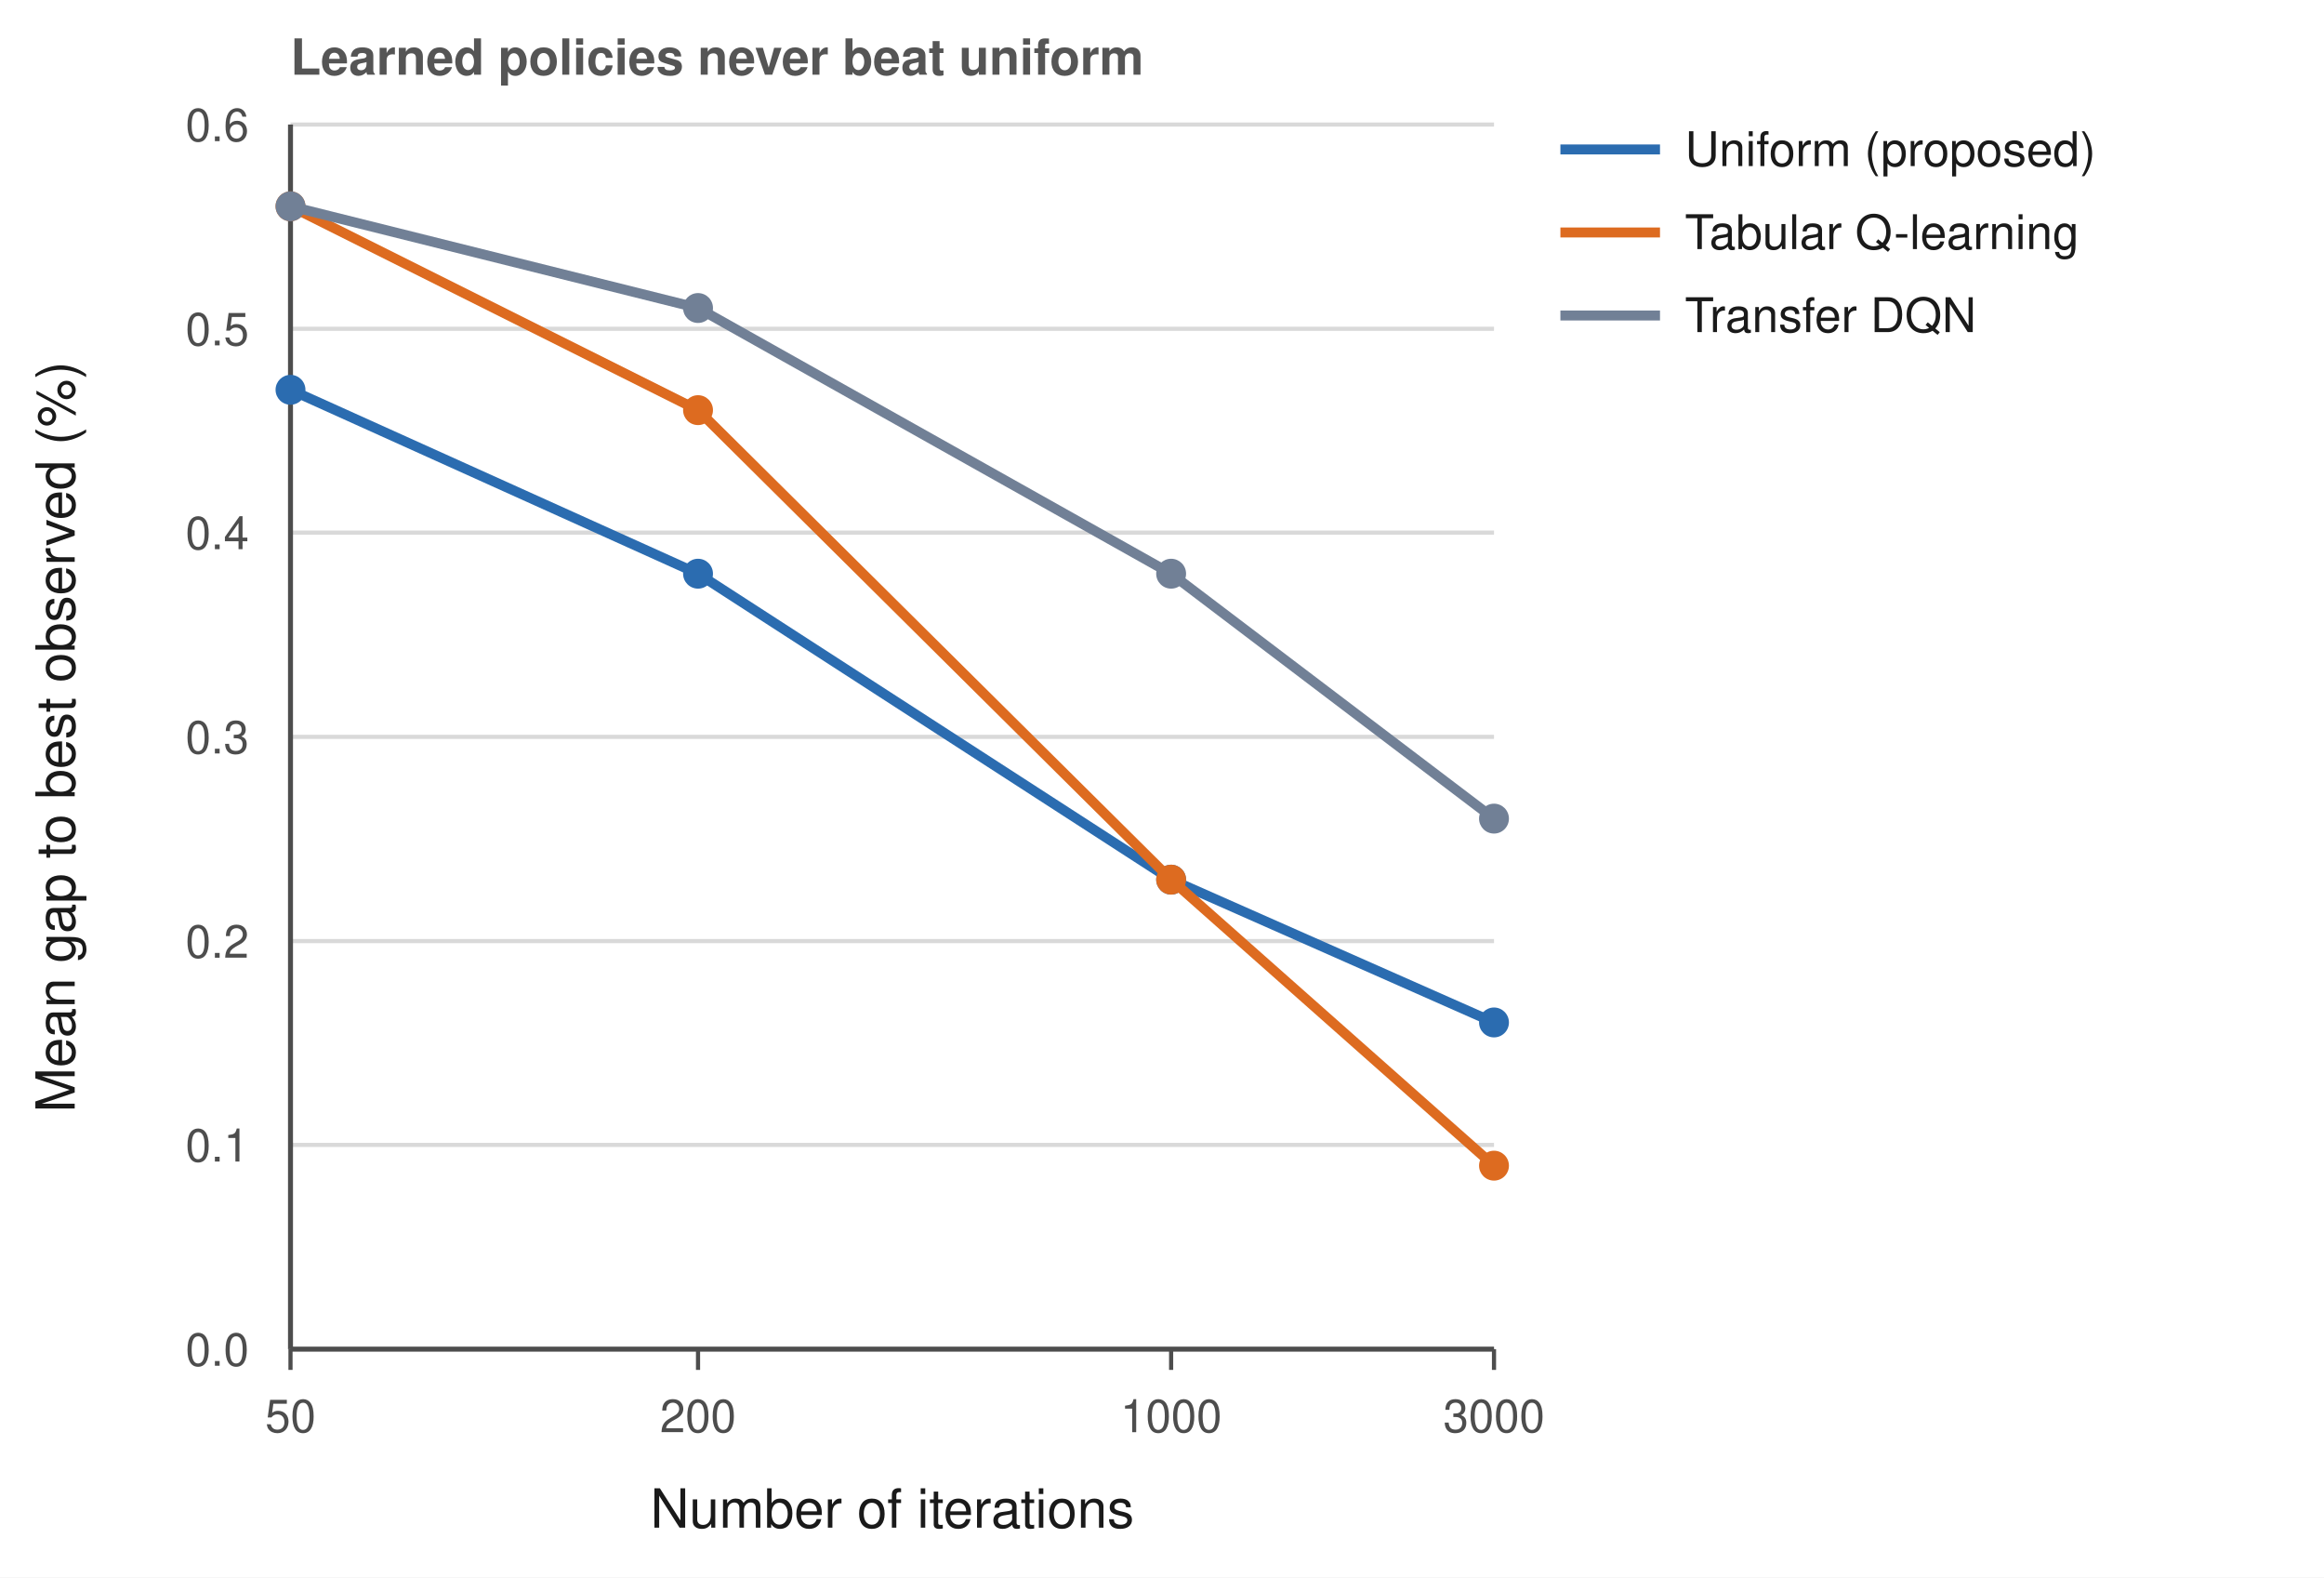
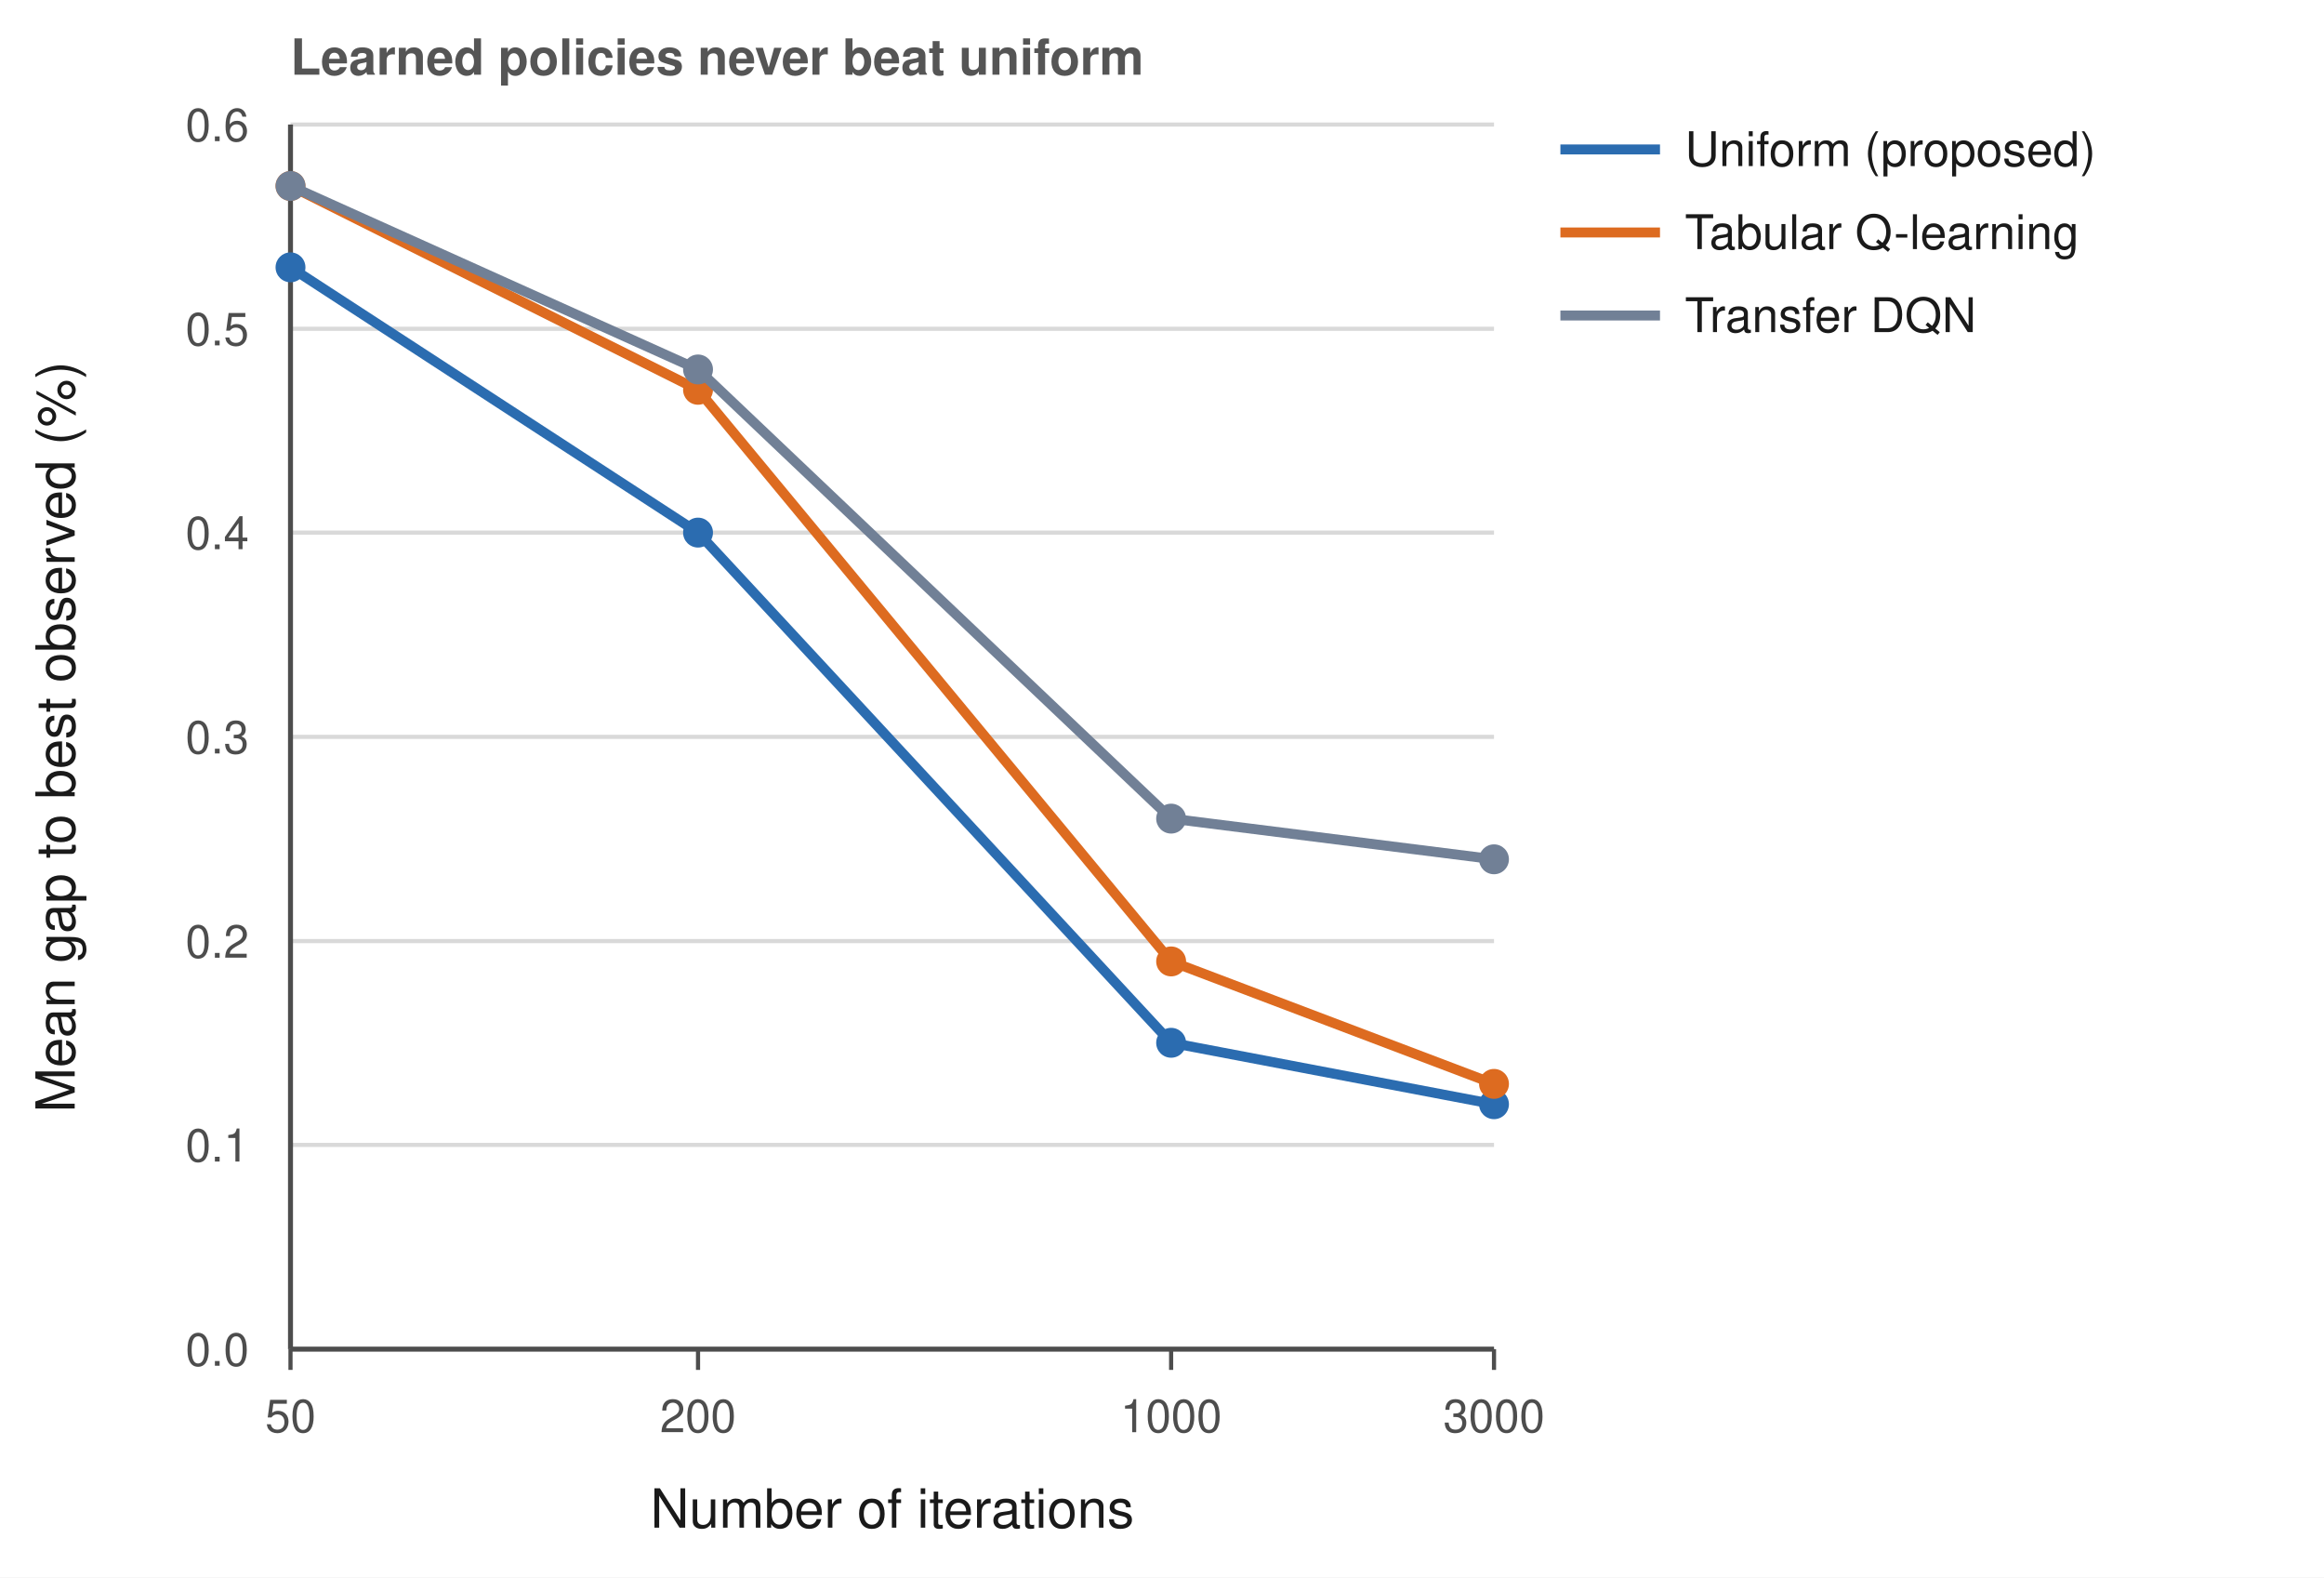
<svg xmlns="http://www.w3.org/2000/svg" width="560" height="380" viewBox="0 0 560 380" font-family="Helvetica, Arial, sans-serif">
  <rect width="560" height="380" fill="white" />
  <line x1="70.0" y1="325.0" x2="360.0" y2="325.0" stroke="#d9d9d9" stroke-width="1" />
  <text x="60.0" y="329.0" font-size="11" text-anchor="end" fill="#4d4d4d" font-weight="normal">0.0</text>
  <line x1="70.0" y1="275.8" x2="360.0" y2="275.8" stroke="#d9d9d9" stroke-width="1" />
  <text x="60.0" y="279.8" font-size="11" text-anchor="end" fill="#4d4d4d" font-weight="normal">0.1</text>
  <line x1="70.0" y1="226.7" x2="360.0" y2="226.7" stroke="#d9d9d9" stroke-width="1" />
  <text x="60.0" y="230.7" font-size="11" text-anchor="end" fill="#4d4d4d" font-weight="normal">0.2</text>
  <line x1="70.0" y1="177.5" x2="360.0" y2="177.5" stroke="#d9d9d9" stroke-width="1" />
  <text x="60.0" y="181.5" font-size="11" text-anchor="end" fill="#4d4d4d" font-weight="normal">0.3</text>
  <line x1="70.0" y1="128.3" x2="360.0" y2="128.3" stroke="#d9d9d9" stroke-width="1" />
  <text x="60.0" y="132.3" font-size="11" text-anchor="end" fill="#4d4d4d" font-weight="normal">0.4</text>
  <line x1="70.0" y1="79.2" x2="360.0" y2="79.2" stroke="#d9d9d9" stroke-width="1" />
  <text x="60.0" y="83.2" font-size="11" text-anchor="end" fill="#4d4d4d" font-weight="normal">0.5</text>
  <line x1="70.0" y1="30.0" x2="360.0" y2="30.0" stroke="#d9d9d9" stroke-width="1" />
  <text x="60.0" y="34.0" font-size="11" text-anchor="end" fill="#4d4d4d" font-weight="normal">0.6</text>
  <line x1="70.0" y1="325.0" x2="70.0" y2="330.0" stroke="#4d4d4d" stroke-width="1" />
  <text x="70.0" y="345.0" font-size="11" text-anchor="middle" fill="#4d4d4d" font-weight="normal">50</text>
  <line x1="168.2" y1="325.0" x2="168.2" y2="330.0" stroke="#4d4d4d" stroke-width="1" />
  <text x="168.2" y="345.0" font-size="11" text-anchor="middle" fill="#4d4d4d" font-weight="normal">200</text>
  <line x1="282.2" y1="325.0" x2="282.2" y2="330.0" stroke="#4d4d4d" stroke-width="1" />
  <text x="282.2" y="345.0" font-size="11" text-anchor="middle" fill="#4d4d4d" font-weight="normal">1000</text>
  <line x1="360.0" y1="325.0" x2="360.0" y2="330.0" stroke="#4d4d4d" stroke-width="1" />
  <text x="360.0" y="345.0" font-size="11" text-anchor="middle" fill="#4d4d4d" font-weight="normal">3000</text>
  <line x1="70.0" y1="30.0" x2="70.0" y2="325.0" stroke="#4d4d4d" stroke-width="1.2" />
  <line x1="70.0" y1="325.0" x2="360.0" y2="325.0" stroke="#4d4d4d" stroke-width="1.2" />
  <text x="215.0" y="368.0" font-size="13" text-anchor="middle" fill="#1a1a1a" font-weight="normal">Number of iterations</text>
  <text x="18.0" y="177.5" font-size="13" text-anchor="middle" fill="#1a1a1a" font-weight="normal" transform="rotate(-90 18 177.5)">Mean gap to best observed (%)</text>
-   <polyline points="70.0,93.9 168.2,138.2 282.2,211.9 360.0,246.3" fill="none" stroke="#2b6cb0" stroke-width="2.4" />
-   <circle cx="70.0" cy="93.9" r="3.6" fill="#2b6cb0" />
-   <circle cx="168.2" cy="138.2" r="3.6" fill="#2b6cb0" />
-   <circle cx="282.2" cy="211.9" r="3.6" fill="#2b6cb0" />
-   <circle cx="360.0" cy="246.3" r="3.6" fill="#2b6cb0" />
+   <polyline points="70.0,64.4 168.2,128.3 282.2,251.2 360.0,266.0" fill="none" stroke="#2b6cb0" stroke-width="2.4" />
+   <circle cx="70.0" cy="64.4" r="3.6" fill="#2b6cb0" />
+   <circle cx="168.2" cy="128.3" r="3.6" fill="#2b6cb0" />
+   <circle cx="282.2" cy="251.2" r="3.6" fill="#2b6cb0" />
+   <circle cx="360.0" cy="266.0" r="3.6" fill="#2b6cb0" />
  <line x1="376.0" y1="36.0" x2="400.0" y2="36.0" stroke="#2b6cb0" stroke-width="2.4" />
  <text x="406.0" y="40.0" font-size="11.5" text-anchor="start" fill="#1a1a1a" font-weight="normal">Uniform (proposed)</text>
-   <polyline points="70.0,49.7 168.2,98.8 282.2,211.9 360.0,280.8" fill="none" stroke="#dd6b20" stroke-width="2.4" />
-   <circle cx="70.0" cy="49.7" r="3.6" fill="#dd6b20" />
-   <circle cx="168.2" cy="98.8" r="3.6" fill="#dd6b20" />
-   <circle cx="282.2" cy="211.9" r="3.6" fill="#dd6b20" />
-   <circle cx="360.0" cy="280.8" r="3.6" fill="#dd6b20" />
+   <polyline points="70.0,44.8 168.2,93.9 282.2,231.6 360.0,261.1" fill="none" stroke="#dd6b20" stroke-width="2.4" />
+   <circle cx="70.0" cy="44.8" r="3.6" fill="#dd6b20" />
+   <circle cx="168.2" cy="93.9" r="3.6" fill="#dd6b20" />
+   <circle cx="282.2" cy="231.6" r="3.6" fill="#dd6b20" />
+   <circle cx="360.0" cy="261.1" r="3.6" fill="#dd6b20" />
  <line x1="376.0" y1="56.0" x2="400.0" y2="56.0" stroke="#dd6b20" stroke-width="2.4" />
  <text x="406.0" y="60.0" font-size="11.5" text-anchor="start" fill="#1a1a1a" font-weight="normal">Tabular Q-learning</text>
-   <polyline points="70.0,49.7 168.2,74.2 282.2,138.2 360.0,197.2" fill="none" stroke="#718096" stroke-width="2.4" />
-   <circle cx="70.0" cy="49.7" r="3.6" fill="#718096" />
-   <circle cx="168.2" cy="74.2" r="3.6" fill="#718096" />
-   <circle cx="282.2" cy="138.2" r="3.6" fill="#718096" />
-   <circle cx="360.0" cy="197.2" r="3.6" fill="#718096" />
+   <polyline points="70.0,44.8 168.2,89.0 282.2,197.2 360.0,207.0" fill="none" stroke="#718096" stroke-width="2.4" />
+   <circle cx="70.0" cy="44.8" r="3.6" fill="#718096" />
+   <circle cx="168.2" cy="89.0" r="3.6" fill="#718096" />
+   <circle cx="282.2" cy="197.2" r="3.6" fill="#718096" />
+   <circle cx="360.0" cy="207.0" r="3.6" fill="#718096" />
  <line x1="376.0" y1="76.0" x2="400.0" y2="76.0" stroke="#718096" stroke-width="2.4" />
  <text x="406.0" y="80.0" font-size="11.5" text-anchor="start" fill="#1a1a1a" font-weight="normal">Transfer DQN</text>
  <text x="70.0" y="18.0" font-size="12" text-anchor="start" fill="#555" font-weight="bold">Learned policies never beat uniform</text>
</svg>
